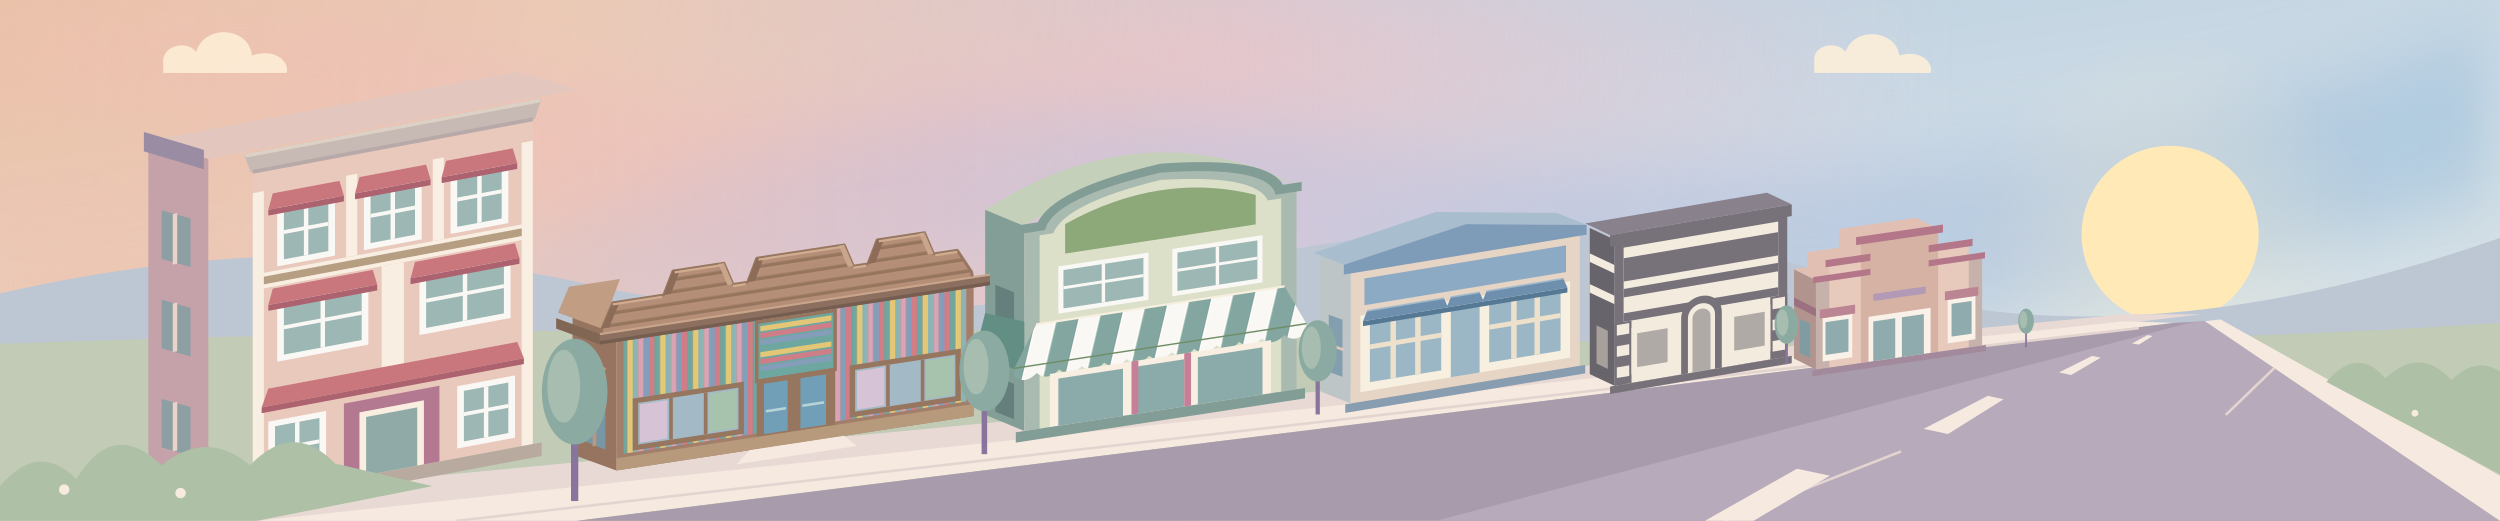
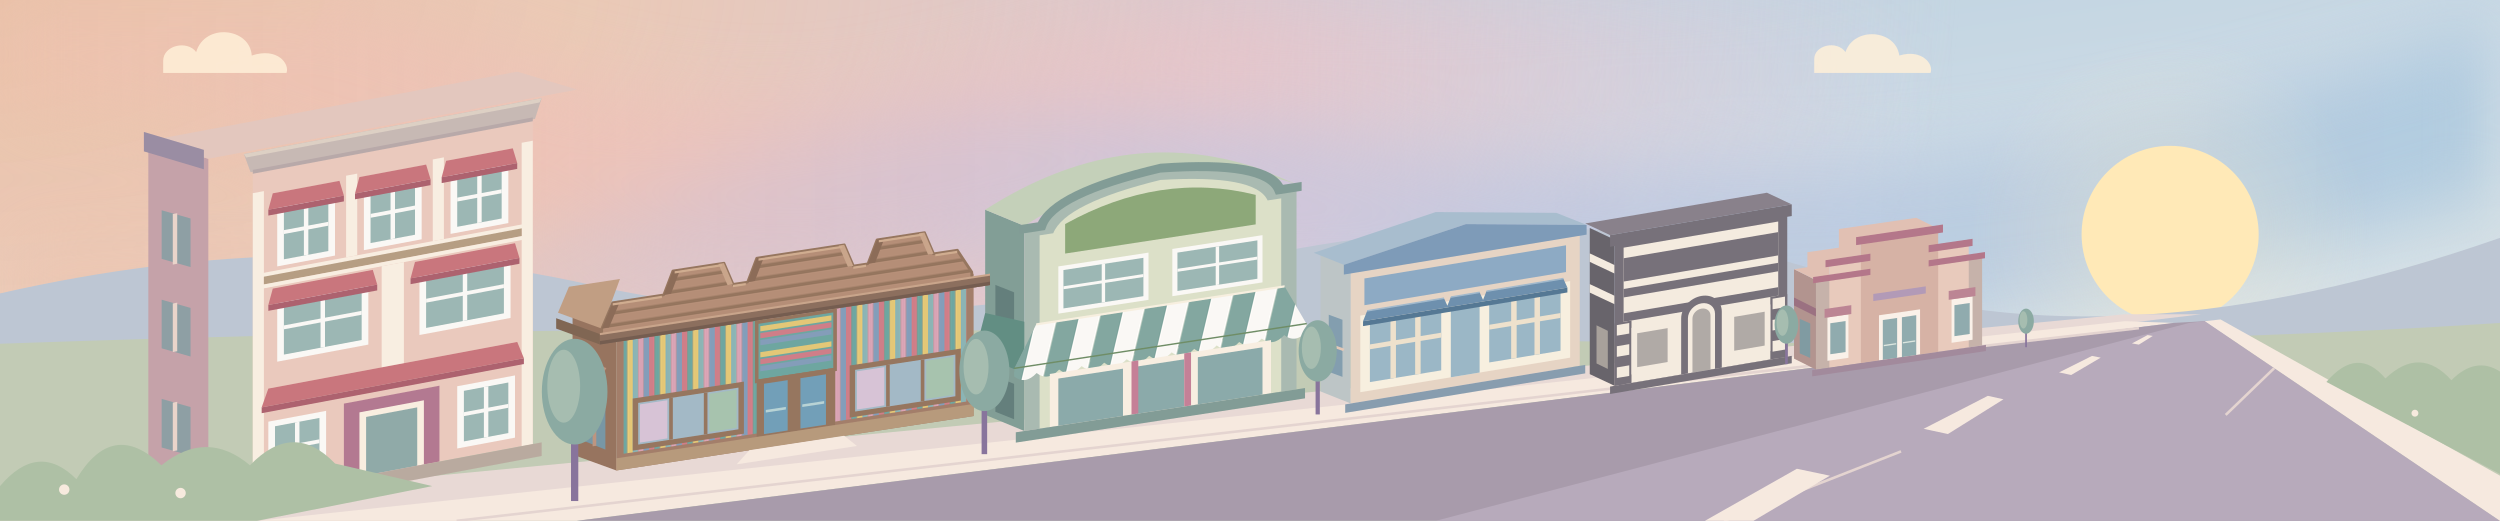
<svg xmlns="http://www.w3.org/2000/svg" viewBox="0 0 1440 300" preserveAspectRatio="xMidYMax meet" fill="none">
  <defs>
    <linearGradient id="village-sky" x1="0" y1="0" x2=".7" y2="1">
      <stop offset="0" stop-color="#b3cddd" />
      <stop offset=".55" stop-color="#ccdae5" />
      <stop offset="1" stop-color="#dce5e6" />
    </linearGradient>
    <radialGradient id="village-corner-warmth" gradientUnits="userSpaceOnUse" cx="-30" cy="-20" r="1160" gradientTransform="scale(1 .48)">
      <stop offset="0" stop-color="#eac0a7" />
      <stop offset=".32" stop-color="#edc9b4" stop-opacity=".95" />
      <stop offset=".65" stop-color="#e8c4c8" stop-opacity=".7" />
      <stop offset="1" stop-color="#dfcbdc" stop-opacity="0" />
    </radialGradient>
    <linearGradient id="village-peach-sweep" x1="0" y1="0" x2="1" y2="0">
      <stop offset="0" stop-color="#edc4aa" stop-opacity=".85" />
      <stop offset=".55" stop-color="#efc0be" stop-opacity=".65" />
      <stop offset="1" stop-color="#e8cbdc" stop-opacity="0" />
    </linearGradient>
    <linearGradient id="village-blue-sweep" x1="0" y1="0" x2="1" y2="0">
      <stop offset="0" stop-color="#c6bfdb" stop-opacity="0" />
      <stop offset=".45" stop-color="#c3c5e1" stop-opacity=".65" />
      <stop offset="1" stop-color="#9fc4dc" stop-opacity=".7" />
    </linearGradient>
    <filter id="village-sky-soften" x="-15%" y="-100%" width="130%" height="300%" color-interpolation-filters="sRGB">
      <feGaussianBlur stdDeviation="20" />
    </filter>
    <radialGradient id="village-sun-halo">
      <stop offset="0" stop-color="#fff0cc" stop-opacity=".35" />
      <stop offset="1" stop-color="#fff0cc" stop-opacity="0" />
    </radialGradient>
    <pattern id="toy-stripes" width="18" height="110" patternUnits="userSpaceOnUse">
      <path fill="#cf7e88" d="M0 0h3v110H0z" />
      <path fill="#6ea6a0" d="M3 0h3v110H3z" />
      <path fill="#e3c777" d="M6 0h3v110H6z" />
      <path fill="#8cb4b4" d="M9 0h3v110H9z" />
      <path fill="#d8a3b4" d="M12 0h3v110h-3z" />
      <path fill="#849db9" d="M15 0h3v110h-3z" />
    </pattern>
    <pattern id="toy-roof" width="12" height="7" patternUnits="userSpaceOnUse">
      <path fill="#b58e77" d="M0 0h12v7H0z" />
      <path fill="#96765f" d="M0 5h12v2H0z" />
    </pattern>
    <pattern id="awning-stripes" width="26" height="35" patternUnits="userSpaceOnUse" patternTransform="skewX(-12)">
      <path fill="#faf8f5" d="M0 0h13v35H0z" />
      <path fill="#83a7a0" d="M13 0h13v35H13z" />
    </pattern>
    <g id="window">
      <path fill="#faf8f5" d="M0 0h26v32H0z" />
      <path fill="#9cb7b4" d="M3 3h20v26H3z" />
      <path stroke="#faf8f5" stroke-width="2" d="M13 3v26M3 15h20" />
    </g>
    <g id="tree">
      <path stroke="#88749c" stroke-width="4" d="M0 0v52" />
      <ellipse cy="-8" rx="18" ry="29" fill="#8baaa2" />
      <ellipse cx="-6" cy="-11" rx="9" ry="20" fill="#a6bdb0" />
    </g>
  </defs>
  <style>
    .village-cloud { transform-box: fill-box; transform-origin: center; }
    @keyframes cloud-drift { from { transform: translateX(-26px); } to { transform: translateX(44px); } }
    @media (prefers-reduced-motion: no-preference) {
      .village-cloud { animation: cloud-drift 48s ease-in-out -18s infinite alternate; }
      .village-cloud-far { animation-duration: 67s; animation-delay: -40s; }
    }
  </style>
  <path fill="url(#village-sky)" d="M0 0h1440v300H0z" />
  <path fill="url(#village-corner-warmth)" d="M0 0h1440v300H0Z" />
  <g fill="none" stroke-linecap="round" filter="url(#village-sky-soften)">
    <path stroke="url(#village-peach-sweep)" stroke-width="92" d="M-140 38C130-60 280 157 535 95S850-7 1100 62" />
    <path stroke="url(#village-blue-sweep)" stroke-width="90" d="M80 206C330 263 367 77 665 112S1110 181 1510 38" />
    <path stroke="url(#village-peach-sweep)" stroke-width="45" opacity=".5" d="M-100 191C170 104 315 228 553 182S837 48 1058 100" />
  </g>
  <circle cx="1250" cy="135" r="115" fill="url(#village-sun-halo)" />
  <circle cx="1250" cy="135" r="51" fill="#ffe9b7" />
  <path fill="#bdc6d3" d="M0 169Q180 128 340 164T700 153T1060 160T1440 137v163H0z" />
  <g fill="#fff0d8" opacity=".85">
    <path class="village-cloud" d="M94 35c0-9 14-12 19-5 5-17 31-14 32 2 15-5 22 5 20 10H94z" />
    <path class="village-cloud village-cloud-far" d="M1045 34c0-8 13-11 18-4 5-15 29-13 31 2 13-4 20 5 18 10h-67z" />
  </g>
  <path fill="#c2cbb5" d="M0 198q390-14 780-4t660-8v114H0Z" />
  <path fill="#e8d9d5" d="M0 298 1224 181h44L270 300H0Z" />
  <path fill="#f6e9df" d="m1224 185 28 1L332 300H148Z" />
  <path fill="#a89bab" d="m1252 186 18-1 170 115H332Z" />
  <path fill="#b7aabb" d="m1261 186 9-1 170 115H827Z" />
  <path fill="#f6e9df" d="m1270 185 9-1 161 90v26Z" />
  <path stroke="#e4d4d0" stroke-width="1.5" d="m1232 189-969 111m1047-88-28 27m-187 21-102 40" />
  <g fill="#f6e9df">
    <path d="m1237 193 3 .5-8 5-4-.7Z" />
    <path d="m1205 205 5 1-17 10-7-1.5Z" />
    <path d="m1145 228 9 2-32 20-14-3Z" />
    <path d="m1035 270 19 4-44 26h-28Z" />
  </g>
  <g transform="matrix(1.28 -.24 0 1.12 120 78)">
    <path fill="#c5a2a9" d="M0 12-27-3v178l27 15Z" />
    <path fill="#e3c7be" d="M-27-3h166l27 15H0Z" />
    <path fill="#9a8da3" d="m-29-8 27 15v10l-27-15Z" />
    <g fill="#8e9fa4">
      <path d="m-21 34 13 7v25l-13-7Z" />
      <path d="m-21 80 13 7v25l-13-7Z" />
      <path d="m-21 131 13 7v25l-13-7Z" />
    </g>
    <path stroke="#ead4ca" stroke-width="2" d="m-15 37 0 26m0 20v25m0 26v25" />
    <path fill="#eac9bd" d="M20 22h126v168H20z" />
    <path fill="#c7b9b4" d="M16 13h134l-3 10H19Z" />
    <path fill="#ddd0c4" d="M16 13h134l-1 2H17Z" />
    <path fill="#b8a9a9" d="M20 22h126v2H20Z" />
    <path fill="#f8eee1" d="M20 34h5v156H20zM141 34h5v156h-5zM62 34h5v42h-5zM101 34h5v42h-5zM78 84h10v58H78Z" />
    <g>
      <use href="#window" x="31" y="42" />
      <use href="#window" x="70" y="42" />
      <use href="#window" x="109" y="42" />
    </g>
    <path fill="#faf8f5" d="M31 91h41v32H31ZM95 91h41v32H95Z" />
    <path fill="#9cb7b4" d="M34 94h35v26H34ZM98 94h35v26H98Z" />
    <path stroke="#faf8f5" stroke-width="2" d="M51.5 94v26M34 106h35M115.5 94v26M98 106h35" />
    <path fill="#b69e83" d="M25 77h116v5H25z" />
    <path fill="#f8eee1" d="M24 76h118v2H24zM24 82h118v2H24z" />
    <g id="american-girl-projecting-awnings">
      <path fill="#c9767d" d="m29 36-2 8h34l-2-8Zm39 0-2 8h34l-2-8Zm39 0-2 8h34l-2-8ZM29 85l-2 8h49l-2-8Zm64 0-2 8h49l-2-8ZM27 136l-3 9h118l-3-9Z" />
      <path fill="#ad626f" d="M27 44h34v3H27ZM66 44h34v3H66ZM105 44h34v3h-34ZM27 93h49v3H27ZM91 93h49v3H91ZM24 145h118v3H24Z" />
    </g>
    <path fill="#b37991" d="M61 151h43v39H61z" />
    <path fill="#f9eee0" d="M68 157h29v33H68z" />
    <path fill="#90aaa8" d="M71 160h23v30H71z" />
    <use href="#window" x="27" y="153" />
    <use href="#window" x="112" y="153" />
    <path fill="#b9aa9f" d="M16 190h134v7H16z" />
  </g>
  <g transform="matrix(.98 -.15 0 .85 590 108)">
    <path fill="#829e96" d="M0 26-23 11v139l23 15Z" />
    <path fill="#c4d0b9" d="M-23 11Q57-34 137 11l23 15Q80-19 0 26Z" />
    <path fill="#647f7c" d="m-17 63 11 7v24l-11-7Zm0 62 11 7v24l-11-7Z" />
    <path fill="#628e83" d="m-6 122-23-15 6-26 30 13Z" />
    <path fill="#a9bab1" d="M0 28h10Q17 7 80 1q63 6 70 27h10v137H0Z" />
    <path fill="#dce0c8" d="M9 34h8Q24 15 80 9q56 6 63 25h8v131H9Z" />
    <path stroke="#829c96" stroke-width="6" d="M-3 28h13Q17 7 80 1q63 6 70 27h13" />
    <path fill="#8da879" d="M24 29Q80 3 136 29v20H24Z" />
    <path fill="#faf8f5" d="M20 57h53v32H20ZM87 57h53v32H87Z" />
    <path fill="#9cb7b4" d="M23 60h47v26H23ZM90 60h47v26H90Z" />
    <path stroke="#faf8f5" stroke-width="2" d="M46.5 60v26M23 72h47M113.5 60v26M90 72h47" />
    <g id="joann-projecting-awning">
      <path fill="url(#awning-stripes)" d="M7 94h146l13 28H-6Z" />
      <path fill="#6f8d66" d="M-6 121h172v3H-6Z" />
      <path fill="url(#awning-stripes)" d="M-6 122h172v5q-6.615 7-13.23 0q-6.615 7-13.23 0q-6.615 7-13.23 0q-6.615 7-13.23 0q-6.615 7-13.23 0q-6.615 7-13.23 0q-6.615 7-13.23 0q-6.615 7-13.23 0q-6.615 7-13.23 0q-6.615 7-13.23 0q-6.615 7-13.23 0q-6.615 7-13.23 0q-6.615 7-13.23 0Z" />
      <path stroke="#f7efdf" stroke-width="1.5" d="M7 94h146" />
    </g>
    <path fill="#f8eee1" d="M15 129h130v36H15z" />
    <path fill="#8baaaa" d="M20 133h38v32H20zM66 133h28v32H66zM102 133h38v32h-38z" />
    <path fill="#c58097" d="M63 129h4v36h-4zM94 129h4v36h-4z" />
    <path fill="#829c96" d="M-5 165h170v7H-5z" />
  </g>
  <g transform="matrix(.79 -.13 0 .70 778 140)">
    <path fill="#bdc5c6" d="M0 18-22 4v114l22 14Z" />
    <path fill="#a8bdce" d="m-27 3 89-17 88 17 22 14-88-17-89 17Z" />
    <path fill="#839eaf" d="m-16 56 10 6v47l-10-6Z" />
    <path stroke="#e2c8b7" stroke-width="2" d="m-17 80 12 7" />
    <path fill="#e6d4c4" d="M0 18h167v114H0z" />
    <path fill="#7e9bb8" d="m-5 17 89-17 88 17v8H-5z" />
    <path fill="#8daac4" d="M10 31h147v22H10z" />
    <path fill="#f7efdf" d="M7 61h153v63H7z" />
    <g fill="#9bb7c6">
      <path d="M14 67h52v50H14zM101 67h52v50h-52zM73 67h21v57H73z" />
    </g>
    <path stroke="#eee1cc" stroke-width="4" d="M31 67v50M49 67v50M119 67v50M136 67v50M14 88h52M101 88h52" />
    <g id="container-projecting-awnings">
      <path fill="#6e90ae" d="M12 58h56l3 8H9ZM73 58h21l3 8H70ZM99 58h56l3 8H96Z" />
      <path fill="#557894" d="M9 66h62v4H9ZM70 66h27v4H70ZM96 66h62v4H96Z" />
      <path stroke="#a2b9cc" stroke-width="1.3" d="M12 58h56M73 58h21M99 58h56" />
    </g>
    <path fill="#889daf" d="M-4 132h175v7H-4z" />
  </g>
  <g transform="matrix(.65 -.11 0 .61 930 135)">
    <path fill="#68646b" d="M0 5-22-10v138l22 15Z" />
    <path fill="#89818b" d="M-26-15h161l22 15H-4Z" />
    <path fill="#f4ebdf" d="m-22 14 22 15v8l-22-15Zm0 29 22 15v8l-22-15Z" />
    <path fill="#a8a19b" d="m-16 83 10 7v36l-10-7Z" />
    <path fill="#77717a" d="M0 5h153v138H0z" />
    <path fill="#f4ebdf" d="M8 14h137v129H8z" />
    <path fill="#77717a" d="M-4 0h161v11H-4zM8 24h137v22H8zM8 53h137v8H8zM8 76h137v8H8z" />
    <path fill="#77717a" d="M0 84h15v59H0zM138 84h15v59h-15z" />
    <path fill="#f4ebdf" d="M2 86h11v10H2zM2 106h11v10H2zM2 126h11v10H2zM140 86h11v10h-11zM140 106h11v10h-11zM140 126h11v10h-11z" />
    <path fill="#f4ebdf" d="M15 91h37v44H15zM101 91h37v44h-37z" />
    <path fill="#b0aaa6" d="M20 97h27v32H20zM106 97h27v32h-27z" />
    <path fill="#77717a" d="M59 143V90a18 18 0 0 1 36 0v53z" />
    <path fill="#f4ebdf" d="M65 143V91a12 12 0 0 1 24 0v52z" />
    <path fill="#b0aaa6" d="M69 143V92a8 8 0 0 1 16 0v51z" />
    <path fill="#77717a" d="M-4 143h161v7H-4z" />
  </g>
  <g transform="matrix(.55 -.08 0 .51 1046 142)">
    <path fill="#b2948f" d="M0 38-23 22v101l23 16Z" />
    <path fill="#e1c0b3" d="M-23 22h14V5h33v-21h81l23 16H47v21H14v17H0Z" />
    <path fill="#809ba2" d="m-17 79 11 7v39l-11-7Z" />
    <path fill="#9b7181" d="m-23 54 23 16v9l-23-16Z" />
    <path fill="#c6b2aa" d="M0 38h174v101H0z" />
    <path fill="#e8cabc" d="M14 21h146v118H14z" />
    <path fill="#d6b2a5" d="M47 0h81v139H47z" />
    <path fill="#b4778a" d="M-3 34h180v7H-3zM10 17h154v8H10zM42-4h91v9H42z" />
    <path fill="#d6b2a5" d="M57 13h61v42H57z" />
    <path fill="#b29ab7" d="M60 63h55v8H60z" />
-     <path fill="#faf1e9" d="M7 82h31v49H7zM138 82h29v49h-29zM55 88h65v51H55z" />
-     <path fill="#90abae" d="M60 94h23v45H60zM90 94h23v45H90zM10 87h24v37H10zM142 87h21v37h-21z" />
-     <path fill="#bc8594" d="M4 72h37v10H4zM135 72h35v10h-35z" />
+     <path fill="#faf1e9" d="M12 82h22v49H12zM142 82h22v49h-22zM66 88h43v51H66z" />
+     <path fill="#90abae" d="M70 94h15v45H70zM90 94h15v45H90zM15 89h16v35H15zM145 89h16v35h-16z" />
+     <path stroke="#dce6df" stroke-width="1.5" d="M71 123h13M91 123h13" />
+     <path fill="#bc8594" d="M9 72h28v10H9zM139 72h28v10h-28z" />
    <path fill="#a28a9c" d="M-4 139h182v7H-4z" />
  </g>
  <g transform="matrix(1.05 -.16 0 1 355 153)">
    <path fill="#97745f" d="M0 36-24 23v82l24 13Z" />
    <path fill="#c19e83" d="m-8 35-24-13 6-14h28Z" />
    <path fill="#806653" d="m-9 38-24-13v6l24 13Z" />
    <path fill="#7897a5" d="m-18 75 12 7v23l-12-7Z" />
    <path stroke="#bd9580" stroke-width="2" d="m-18 52 12 7m-12 4 12 7m-6 9v23" />
    <path fill="#a37e6a" d="M0 36h196v82H0z" />
    <path fill="url(#toy-stripes)" d="M4 42h188v67H4z" />
    <g id="toys-sloped-roof">
      <path fill="url(#toy-roof)" stroke="#96765f" stroke-width="1.5" stroke-linejoin="round" d="M-8 35-2 21h28l5-13h28l5 13h8l5-13h48l5 13h8l5-13h26l5 13h13l8 14v6H-8Z" />
      <path fill="#8c6c58" d="m26 21 5-13h4l-5 13Zm46 0 5-13h4l-5 13Zm66 0 5-13h4l-5 13ZM-8 35l6-14h4l-6 14Z" />
      <path fill="#c9a58b" d="m56 8 5 13h3L59 8Zm66 0 5 13h3l-5-13Zm44 0 5 13h3l-5-13Z" />
      <path stroke="#d0ad90" stroke-width="1.3" d="M32 9h26M78 9h46M144 9h24M-2 22h27M64 22h7M130 22h7M175 22h12" />
      <path fill="#8c6f5e" d="M-9 38h214v6H-9z" />
      <path fill="#755d50" d="M-9 42h214v2H-9z" />
      <path stroke="#c9a58b" stroke-width="1.2" d="M-9 38h214" />
    </g>
    <path fill="#6ea6a0" stroke="#96765f" stroke-width="2" d="M77 45h43v34H77z" />
    <path stroke="#e3c777" stroke-width="3" d="M79 49h39M79 64h39" />
    <path stroke="#cf7e88" stroke-width="3" d="M79 53h39M79 68h39" />
    <path stroke="#849db9" stroke-width="3" d="M79 57h39M79 72h39" />
    <path fill="#96765f" d="M9 78h61v30H9zM128 78h61v30h-61zM77 78h43v33H77z" />
    <path fill="#a3b9c6" d="M12 81h55v24H12zM131 81h55v24h-55z" />
    <path fill="#d7c3d6" d="M13 82h15v22H13zM132 82h15v22h-15z" />
    <path fill="#a7c3ae" d="M51 82h15v22H51zM170 82h15v22h-15z" />
    <path stroke="#96765f" stroke-width="2" d="M30 81v24M49 81v24M149 81v24M168 81v24" />
    <path fill="#729fb8" d="M81 81h13v29H81zM101 81h14v29h-14z" />
    <path stroke="#b8d3d5" stroke-width="1.5" d="M82 97h11M102 97h12" />
    <path fill="#b79a7c" d="M0 111h196v7H0z" />
    <path fill="#f6e9df" d="M73 118h52l7 7H66z" />
  </g>
  <g transform="translate(331 234)">
    <use href="#tree" transform="scale(1.05)" />
  </g>
  <g transform="translate(567 220)">
    <use href="#tree" transform="scale(.8)" />
  </g>
  <g transform="translate(759 207)">
    <use href="#tree" transform="scale(.61)" />
  </g>
  <g transform="translate(1029 190)">
    <use href="#tree" transform="scale(.38)" />
  </g>
  <g transform="translate(1167 187)">
    <use href="#tree" transform="scale(.25)" />
  </g>
  <path fill="#aec0a5" d="M0 280q22-26 44-4 21-35 49-8 26-21 51 0 25-26 49-1l56 13L148 300H0Z" />
  <path fill="#aec0a5" d="m1340 220q18-21 34-2 20-19 38 1 14-14 28-5v59Z" />
  <g fill="#f7eade">
    <circle cx="37" cy="282" r="3" />
    <circle cx="104" cy="284" r="3" />
    <circle cx="1391" cy="238" r="2" />
  </g>
</svg>
